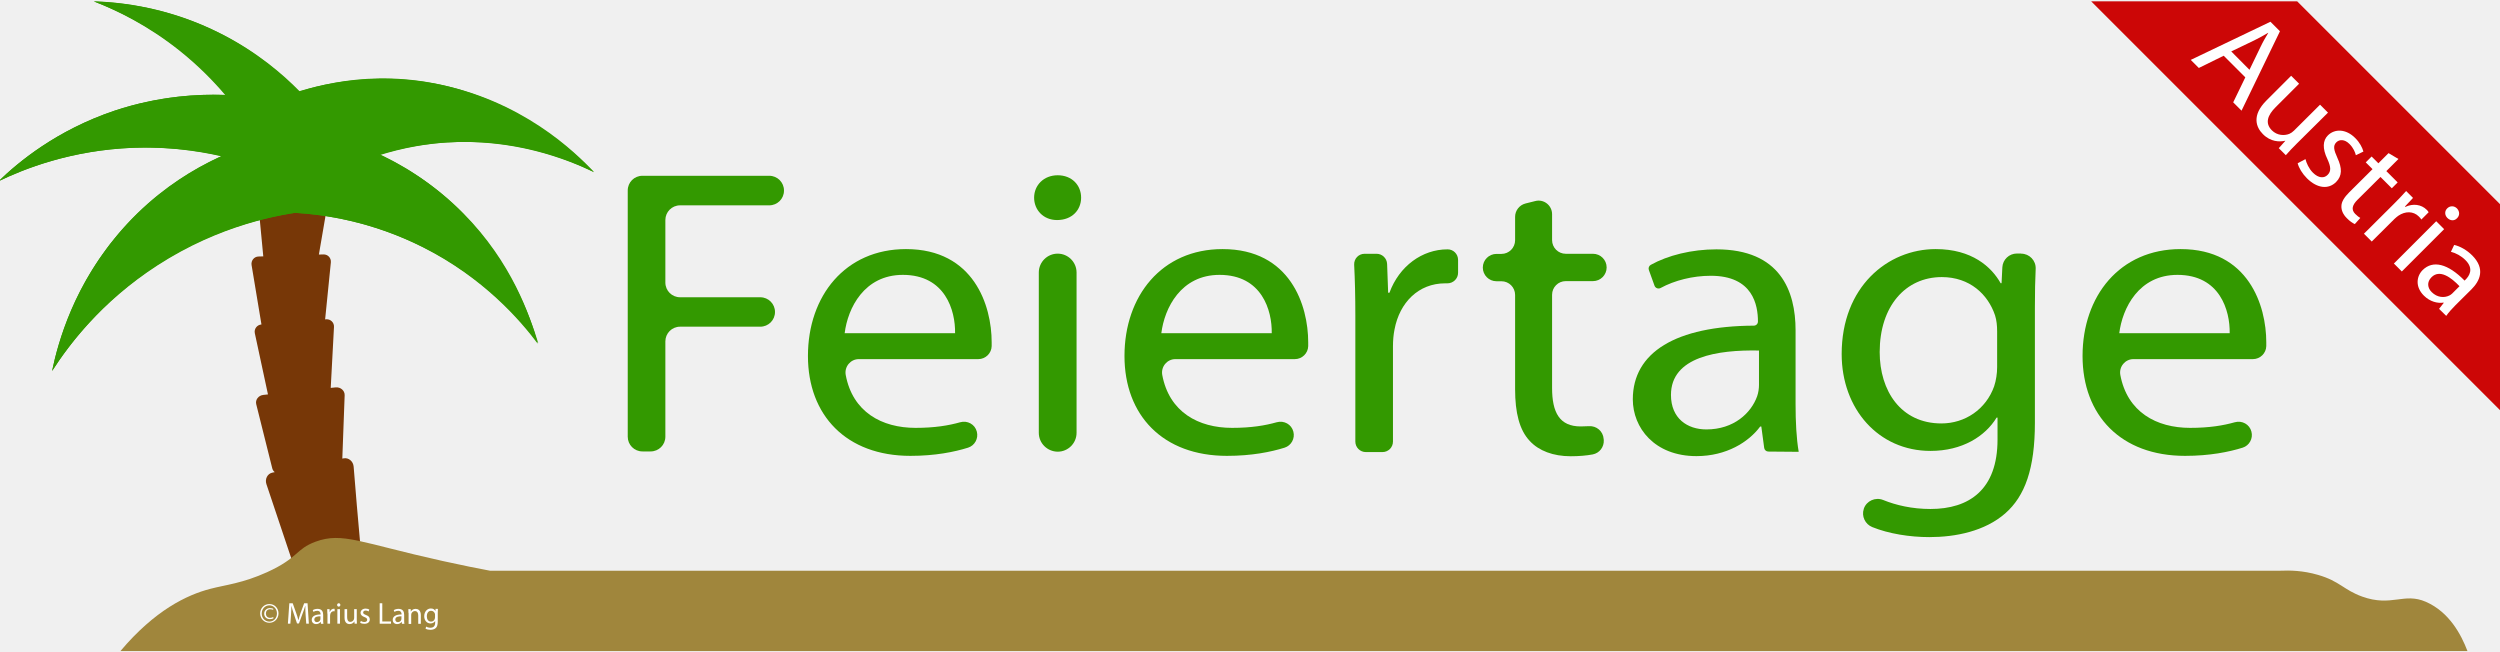
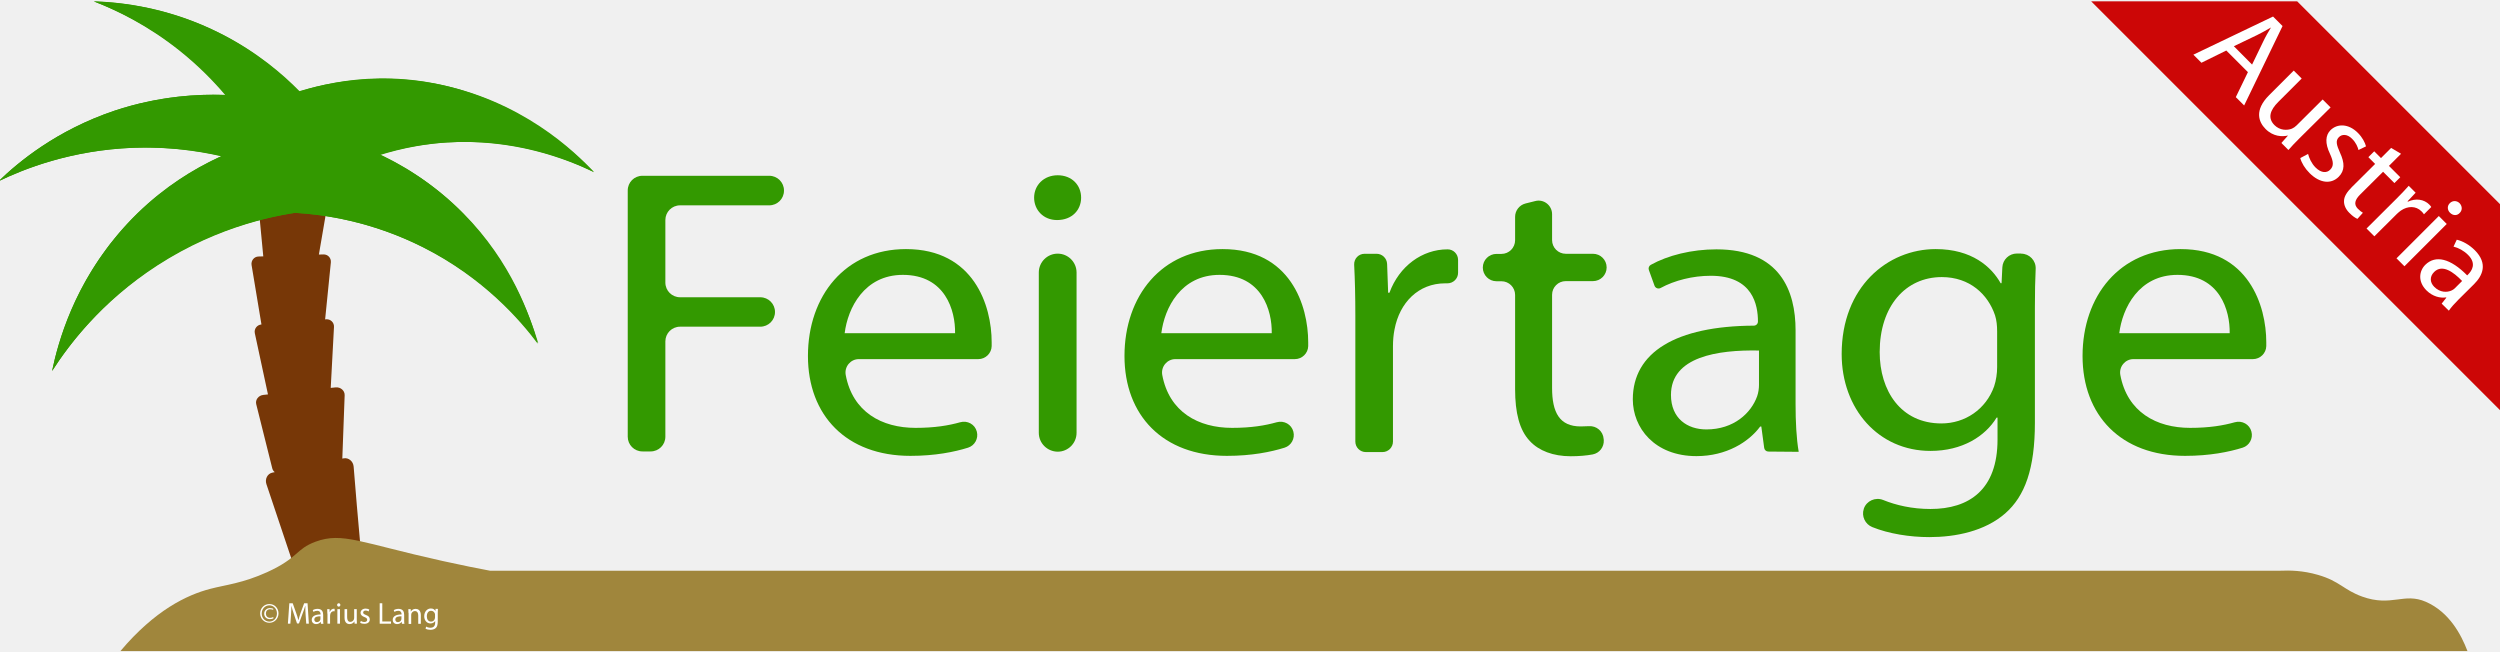
<svg xmlns="http://www.w3.org/2000/svg" version="1.1" id="Ebene_1" x="0px" y="0px" viewBox="0 0 1920 500" style="enable-background:new 0 0 1920 500;" xml:space="preserve">
  <style type="text/css">
	.st0{fill:#CC0606;}
	.st1{fill:#773707;}
	.st2{fill:#339900;}
	.st3{fill:#A0863C;}
	.st4{fill:#FFFFFF;}
</style>
  <polygon class="st0" points="1606,1 1920,315 1920,156.8 1764.2,1 " />
  <g>
    <path class="st1" d="M271.6,358.4c-0.3-4.1-3.9-7.1-7.6-6.4l-1.1,0.2c0.6-16.2,1.2-32.4,1.8-48.7c0.1-3.5-3.1-6.3-6.8-6l-3.9,0.4   c0.8-15.6,1.7-31.2,2.5-46.8c0.2-3.4-2.6-6.1-6-5.9l-0.8,0.1c1.5-14.6,2.9-29.2,4.4-43.8c0.3-3.4-2.3-6.2-5.7-6.1l-3.5,0.1   c2-11.5,3.9-23,5.9-34.4c0.5-2.8-1.6-5.5-4.5-5.6l-42.8-1.6c-2.9-0.1-5.2,2.3-4.9,5.2c1.2,12.6,2.4,25.2,3.6,37.8l-3.7,0.1   c-3.4,0.1-5.8,3.2-5.3,6.5c2.5,15.2,5.1,30.4,7.6,45.7l-0.1,0c-3.3,0.3-5.7,3.4-5,6.7c3.4,15.7,6.7,31.3,10.1,47l-3.6,0.4   c-3.7,0.4-6.3,3.8-5.4,7.2c4.1,16.4,8.2,32.8,12.3,49.2c0.3,1.2,1,2.2,1.9,2.9l-1.9,0.4c-3.7,0.8-5.8,4.9-4.5,8.8   c6.3,18.7,12.5,37.4,18.8,56.1c1.1,3.2,4.2,5.2,7.3,4.6l41-8.4c3.1-0.6,5.1-3.6,4.9-7.1C274.8,397.7,273.2,378,271.6,358.4z" />
  </g>
  <path class="st2" d="M413.4,263.6c-13.7-18.2-41.9-50.6-88.6-73.9c-39.8-19.9-76.2-24.9-98-26.2c2.7-20.9,5.4-41.9,8.2-62.8  c22.6,3.9,73.7,16.3,118.9,61.6C390.5,199.1,406.5,240.7,413.4,263.6z" />
  <path class="st2" d="M456.3,132.3c-21.6-10.4-62.1-26-113.3-22.9c-55.3,3.3-95.7,26.8-115.8,40.6c-2-25.6-4-51.1-5.9-76.7  c21.6-8,72-22.7,133.5-4C404.7,84.5,439.1,114.8,456.3,132.3z" />
  <path class="st2" d="M40,284.8c12.3-19.1,37.4-52.8,80.8-80.9c47.9-31,93.6-39.3,116.6-41.9c-11.9-17.9-23.9-35.7-35.8-53.6  c-21.9,6.2-71,23.5-111.6,72.2C57.1,220,44.9,262,40,284.8z" />
  <path class="st2" d="M72.1,1.1c20.2,7.7,56.1,24.2,89.6,58.7c36.2,37.3,51.7,76.9,58.3,97.9c14.7-13.9,29.3-27.7,44-41.6  c-10.6-18.5-37.5-59.3-89.5-87.5C132.4,5.8,93.1,1.8,72.1,1.1z" />
  <path class="st2" d="M-1,139.2c19.2-9.3,55.6-23.9,103.6-25.7c51.9-1.9,91.7,12,111.7,20.5c-0.5-18.9-0.9-37.7-1.4-56.6  c-20.8-4.1-69.2-10.9-124.9,7.6C42.8,100.2,13.5,125-1,139.2z" />
  <g>
    <path class="st2" d="M493.4,135h97.4c6.3,0,11.3,5.1,11.3,11.3v0.1c0,6.3-5.1,11.3-11.3,11.3h-68.5c-6.3,0-11.3,5.1-11.3,11.3V217   c0,6.3,5.1,11.3,11.3,11.3h61.6c6.3,0,11.3,5.1,11.3,11.3v0c0,6.3-5.1,11.3-11.3,11.3h-61.6c-6.3,0-11.3,5.1-11.3,11.3v73.2   c0,6.3-5.1,11.3-11.3,11.3h-6.3c-6.3,0-11.3-5.1-11.3-11.3V146.3C482.1,140,487.1,135,493.4,135z" />
    <path class="st2" d="M659.6,275.8c-6.4,0-11.2,5.8-10.1,12.1c5.3,28.6,27.8,40.7,53.6,40.7c14.8,0,25.4-1.8,34.3-4.3   c5.6-1.6,11.4,1.6,12.8,7.2v0c1.4,5.2-1.6,10.7-6.7,12.3c-10.5,3.3-25.3,6.3-44.3,6.3c-49.2,0-78.7-31.1-78.7-76.7   c0-46.1,28.6-82.1,75.3-82.1c52.2,0,65.8,43.5,65.8,71.5c0,1.1,0,2.1,0,3c-0.1,5.5-4.7,10-10.2,10H659.6z M733.5,255.9   c0.3-17.4-7.5-44.8-40.1-44.8c-29.7,0-42.3,25.5-44.7,44.8H733.5z" />
    <path class="st2" d="M830.3,151.8c0,9.4-6.9,17.2-18.5,17.2c-10.5,0-17.6-7.8-17.6-17.2c0-9.5,7.4-17.2,18.1-17.2   C823.2,134.6,830.3,142.2,830.3,151.8z M797.8,332.4V209.3c0-8,6.5-14.5,14.5-14.5l0,0c8,0,14.5,6.5,14.5,14.5v123.1   c0,8-6.5,14.5-14.5,14.5l0,0C804.3,346.8,797.8,340.4,797.8,332.4z" />
    <path class="st2" d="M902.7,275.8c-6.4,0-11.2,5.8-10.1,12.1c5.3,28.6,27.8,40.7,53.6,40.7c14.8,0,25.4-1.8,34.3-4.3   c5.6-1.6,11.4,1.6,12.8,7.2l0,0c1.4,5.2-1.6,10.7-6.7,12.3c-10.5,3.3-25.3,6.3-44.3,6.3c-49.2,0-78.7-31.1-78.7-76.7   c0-46.1,28.6-82.1,75.3-82.1c52.2,0,65.8,43.5,65.8,71.5c0,1.1,0,2.1,0,3c-0.1,5.5-4.7,10-10.2,10H902.7z M976.7,255.9   c0.3-17.4-7.5-44.8-40.1-44.8c-29.7,0-42.3,25.5-44.7,44.8H976.7z" />
    <path class="st2" d="M1040.9,242.2c0-14.4-0.3-27.1-0.9-38.9c-0.2-4.6,3.4-8.4,8-8.4h9.2c4.3,0,7.9,3.4,8.1,7.8l0.8,22.1h1   c7.5-20.4,25.1-33.3,44.6-33.3c0,0,0.1,0,0.1,0c4.4,0,8,3.6,8,8.1v9.9c0,4.5-3.7,8.1-8.2,8.1c-0.5,0-1.1,0-1.7,0   c-20.5,0-35,14.7-38.9,35.4c-0.8,3.9-1.2,8.4-1.2,12.9v73.2c0,4.5-3.6,8.1-8.1,8.1H1049c-4.5,0-8.1-3.6-8.1-8.1V242.2z" />
    <path class="st2" d="M1192,164.5v19.9c0,5.8,4.7,10.5,10.5,10.5h20.9c5.8,0,10.5,4.7,10.5,10.5v0c0,5.8-4.7,10.5-10.5,10.5h-20.9   c-5.8,0-10.5,4.7-10.5,10.5v71.5c0,18.9,5.7,29.6,22,29.6c2.3,0,4.4-0.1,6.3-0.2c5.8-0.4,10.9,3.9,11.3,9.8l0.1,0.9   c0.3,5.3-3.3,10-8.5,11c-4.8,0.9-10.5,1.4-16.9,1.4c-13.4,0-24.5-4.2-31.4-11.7c-8-8.4-11.3-21.8-11.3-39.7v-72.5   c0-5.8-4.7-10.5-10.5-10.5h-3.8c-5.8,0-10.5-4.7-10.5-10.5v0c0-5.8,4.7-10.5,10.5-10.5h3.8c5.8,0,10.5-4.7,10.5-10.5v-18   c0-4.8,3.3-9,7.9-10.2l7.6-1.9C1185.6,152.7,1192,157.7,1192,164.5z" />
    <path class="st2" d="M1358.1,346.8c-1.6,0-3-1.2-3.2-2.8l-2.2-16.4h-0.9c-8.8,11.9-26,22.7-48.9,22.7c-32.3,0-48.9-21.8-48.9-43.6   c0-36.2,33.2-56.3,92.9-56.6c1.8,0,3.2-1.4,3.2-3.2l0,0c0-12.4-3.7-35.2-36.4-35.1c-13.5,0-27.6,3.5-38.4,9.4   c-1.7,0.9-3.9,0.1-4.6-1.7l-4.4-12.2c-0.5-1.5,0.1-3.1,1.5-3.9c13.1-7.3,31.4-11.9,50.4-11.9c48.9,0,60.8,31.8,60.8,62.2v56.9   c0,13,0.6,25.9,2.4,36.4c0,0,0,0,0,0L1358.1,346.8z M1350.8,269.2c-31.5-0.6-67.5,4.7-67.5,34.1c0,18.1,12.6,26.5,27.2,26.5   c21.1,0,34.4-12.6,39-25.5c1-2.9,1.4-6.1,1.4-8.7V269.2z" />
    <path class="st2" d="M1552.2,194.8c6.4,0,11.5,5.3,11.2,11.7c-0.4,8.2-0.6,17.7-0.6,29.9v88.3c0,35.2-7.6,56.3-22.8,69.6   c-15.7,13.7-38.1,18.2-58.3,18.2c-15.1,0-31.2-2.6-43.8-7.7c-5.5-2.2-8.4-8.4-6.5-14l0-0.1c2.1-6.1,8.9-9.1,14.9-6.7   c9.8,4,22.2,6.9,36.3,6.9c29.7,0,51.5-14.8,51.5-53.3v-16.9h-0.7c-8.7,14.3-26.2,25.6-50.8,25.6c-39.9,0-68.2-32.2-68.2-74.4   c0-51.6,35.3-80.6,72.2-80.6c27.8,0,42.8,13.6,49.9,26.2h0.7l0.6-12.2c0.3-5.9,5.2-10.6,11.2-10.6H1552.2z M1533.8,254.6   c0-4.5-0.4-8.6-1.6-12.4c-5.4-16.1-19.4-29.4-40.9-29.4c-27.8,0-47.7,22.3-47.7,57.6c0,29.7,16.2,54.8,47.4,54.8   c18.1,0,34.2-10.8,40.5-28.5c1.5-4.5,2.3-9.9,2.3-14.7V254.6z" />
    <path class="st2" d="M1638.5,275.8c-6.4,0-11.2,5.8-10.1,12.1c5.3,28.6,27.8,40.7,53.6,40.7c14.8,0,25.4-1.8,34.3-4.3   c5.6-1.6,11.4,1.6,12.8,7.2v0c1.4,5.2-1.6,10.7-6.7,12.3c-10.5,3.3-25.3,6.3-44.3,6.3c-49.2,0-78.7-31.1-78.7-76.7   c0-46.1,28.6-82.1,75.3-82.1c52.2,0,65.8,43.5,65.8,71.5c0,1.1,0,2.1,0,3c-0.1,5.5-4.7,10-10.2,10H1638.5z M1712.4,255.9   c0.3-17.4-7.5-44.8-40.1-44.8c-29.7,0-42.3,25.5-44.7,44.8H1712.4z" />
  </g>
  <path class="st3" d="M1863.1,462.2c-16.9-7.4-26.3,4.1-48.9-4c-14.4-5.2-17.1-11.8-34-16.7c-11.6-3.4-21.9-3.5-28.7-3.2H376.3  c-8.1-1.5-20.7-4-36.1-7.4c-63.2-14-77.1-22.5-97.8-14.9c-15.5,5.7-12.9,12.3-37.2,23.4c-19,8.6-31.7,9.7-43.6,12.8  c-18.1,4.7-42.6,16.4-69.1,47.8h258.2h34h1366.8h1H1895C1890.2,487.4,1881.1,470.1,1863.1,462.2z" />
  <path class="st2" d="M226.7,163.4c21.8,1.3,58.3,6.4,98.3,26.6c46.4,23.5,74.4,55.8,88,74c-5.7-21.2-20-62.6-57-100  c-23-23.3-47-37-64-45c15.5-4.8,35.9-9.4,60-10c47.1-1.2,83.9,13.2,104,23c-14.2-15.2-55.7-55.7-123-68c-45.5-8.3-82.9,0-103,6  c-12.8-13-32.5-30-60-44C130.2,5.7,93.4,1.7,72,1c18.1,7.1,41.8,18.7,66,38c14.5,11.6,26,23.4,35,34c-19.7-0.8-50.2,0.4-85,12  c-44,14.8-73.6,39.2-89,54c20-9.6,52.4-22,94-25c31.6-2.3,58.1,1.7,77,6c-18.7,8.6-48,25-75,55c-38.3,42.4-50.6,88.3-55,110  c13.6-21.3,42.4-60,93-89C169.7,174.9,204.1,166.8,226.7,163.4z" />
  <g>
    <path class="st4" d="M213.9,471.1c0,4-3.1,7.2-7,7.2c-4,0-7.1-3.2-7.1-7.2c0-4,3.1-7.2,7.1-7.2   C210.9,463.9,213.9,467.1,213.9,471.1z M201,471.2c0,3.5,2.6,6.2,5.9,6.2c3.3,0,5.8-2.7,5.8-6.3c0-3.5-2.6-6.2-5.8-6.2   C203.6,464.9,201,467.6,201,471.2z M209.8,468.4c-0.3-0.2-1.2-0.5-2.3-0.5c-2.2,0-3.3,1.4-3.3,3.3c0,1.8,1.1,3.3,3.3,3.3   c0.9,0,1.8-0.3,2.3-0.6l0.3,0.9c-0.8,0.5-1.9,0.7-2.9,0.7c-2.7,0-4.3-1.9-4.3-4.2c0-2.6,2.1-4.3,4.4-4.3c1.2,0,2.3,0.3,2.6,0.6   L209.8,468.4z" />
    <path class="st4" d="M234.7,472.1c-0.1-2.2-0.3-4.8-0.2-6.8h-0.1c-0.5,1.8-1.2,3.8-2,5.9l-2.8,7.6h-1.5l-2.5-7.5   c-0.7-2.2-1.4-4.2-1.8-6.1h0c0,2-0.2,4.6-0.3,6.9L223,479h-1.9l1.1-15.7h2.6l2.7,7.6c0.7,1.9,1.2,3.6,1.6,5.3h0.1   c0.4-1.6,1-3.3,1.6-5.3l2.8-7.6h2.6l1,15.7h-2L234.7,472.1z" />
    <path class="st4" d="M246.5,479l-0.2-1.4h-0.1c-0.6,0.9-1.8,1.7-3.4,1.7c-2.3,0-3.4-1.6-3.4-3.2c0-2.7,2.4-4.2,6.8-4.2v-0.2   c0-0.9-0.3-2.6-2.6-2.6c-1,0-2.1,0.3-2.9,0.8l-0.5-1.3c0.9-0.6,2.3-1,3.7-1c3.4,0,4.3,2.3,4.3,4.6v4.2c0,1,0,1.9,0.2,2.7H246.5z    M246.2,473.3c-2.2,0-4.8,0.3-4.8,2.5c0,1.3,0.9,2,1.9,2c1.5,0,2.4-0.9,2.7-1.9c0.1-0.2,0.1-0.4,0.1-0.7V473.3z" />
    <path class="st4" d="M251.4,471.3c0-1.3,0-2.5-0.1-3.5h1.8l0.1,2.2h0.1c0.5-1.5,1.7-2.5,3.1-2.5c0.2,0,0.4,0,0.6,0.1v1.9   c-0.2,0-0.4-0.1-0.7-0.1c-1.4,0-2.5,1.1-2.7,2.6c0,0.3-0.1,0.6-0.1,1v6h-2V471.3z" />
    <path class="st4" d="M261.4,464.6c0,0.7-0.5,1.3-1.3,1.3c-0.7,0-1.2-0.6-1.2-1.3c0-0.7,0.5-1.3,1.3-1.3   C260.9,463.3,261.4,463.9,261.4,464.6z M259.1,479v-11.2h2V479H259.1z" />
    <path class="st4" d="M274,475.9c0,1.2,0,2.2,0.1,3.1h-1.8l-0.1-1.8h0c-0.5,0.9-1.7,2.1-3.7,2.1c-1.8,0-3.9-1-3.9-4.9v-6.6h2v6.2   c0,2.1,0.7,3.6,2.5,3.6c1.4,0,2.3-1,2.7-1.9c0.1-0.3,0.2-0.7,0.2-1v-6.9h2V475.9z" />
    <path class="st4" d="M277.1,476.9c0.6,0.4,1.7,0.8,2.7,0.8c1.5,0,2.2-0.7,2.2-1.7c0-1-0.6-1.5-2.1-2.1c-2-0.7-3-1.8-3-3.2   c0-1.8,1.5-3.3,3.9-3.3c1.1,0,2.1,0.3,2.8,0.7l-0.5,1.5c-0.4-0.3-1.3-0.7-2.3-0.7c-1.2,0-1.9,0.7-1.9,1.5c0,0.9,0.7,1.3,2.1,1.9   c2,0.7,3,1.7,3,3.4c0,2-1.5,3.4-4.2,3.4c-1.2,0-2.4-0.3-3.2-0.8L277.1,476.9z" />
    <path class="st4" d="M291.6,463.3h2v14h6.7v1.7h-8.7V463.3z" />
    <path class="st4" d="M308.7,479l-0.2-1.4h-0.1c-0.6,0.9-1.8,1.7-3.4,1.7c-2.3,0-3.4-1.6-3.4-3.2c0-2.7,2.4-4.2,6.8-4.2v-0.2   c0-0.9-0.3-2.6-2.6-2.6c-1,0-2.1,0.3-2.9,0.8l-0.5-1.3c0.9-0.6,2.3-1,3.7-1c3.4,0,4.3,2.3,4.3,4.6v4.2c0,1,0,1.9,0.2,2.7H308.7z    M308.4,473.3c-2.2,0-4.8,0.3-4.8,2.5c0,1.3,0.9,2,1.9,2c1.5,0,2.4-0.9,2.7-1.9c0.1-0.2,0.1-0.4,0.1-0.7V473.3z" />
    <path class="st4" d="M313.7,470.8c0-1.2,0-2.1-0.1-3h1.8l0.1,1.9h0c0.6-1.1,1.9-2.1,3.7-2.1c1.6,0,4,0.9,4,4.8v6.7h-2v-6.5   c0-1.8-0.7-3.3-2.6-3.3c-1.3,0-2.4,1-2.7,2.1c-0.1,0.3-0.1,0.6-0.1,1v6.8h-2V470.8z" />
    <path class="st4" d="M336.3,467.7c0,0.8-0.1,1.7-0.1,3.1v6.5c0,2.6-0.5,4.2-1.6,5.1c-1.1,1-2.7,1.3-4.1,1.3c-1.3,0-2.8-0.3-3.7-0.9   l0.5-1.6c0.7,0.5,1.9,0.9,3.3,0.9c2.1,0,3.6-1.1,3.6-3.9v-1.3h0c-0.6,1-1.8,1.9-3.6,1.9c-2.8,0-4.8-2.4-4.8-5.5c0-3.8,2.5-6,5.1-6   c2,0,3,1,3.5,2h0l0.1-1.7H336.3z M334.1,472.2c0-0.3,0-0.7-0.1-0.9c-0.4-1.2-1.4-2.2-2.9-2.2c-2,0-3.3,1.6-3.3,4.3   c0,2.2,1.1,4,3.3,4c1.3,0,2.4-0.8,2.8-2.1c0.1-0.3,0.2-0.7,0.2-1.1V472.2z" />
  </g>
  <g>
-     <path class="st4" d="M1707.8,42.8l-19.1,9.4l-6.2-6.2l61.2-29.3l7.3,7.3L1721.5,85l-6.4-6.4l9.3-19.2L1707.8,42.8z M1727.6,53.6   l8.5-17.6c1.9-4,3.9-7.4,5.9-10.7l-0.1-0.1c-3.4,2-6.9,4-10.6,5.8l-17.7,8.5L1727.6,53.6z" />
-     <path class="st4" d="M1764.1,110.1c-3.4,3.4-6.3,6.4-8.6,9.1l-5.4-5.4l5-5.6l-0.1-0.1c-4.2,1-11.2,0.9-17.1-5.1   c-5.3-5.3-8.7-14.4,2.7-25.8l19-19l6.1,6.1l-18,18c-6.2,6.2-8.4,12.3-2.9,17.8c4.1,4.1,9.7,4.2,13.4,2.7c1.2-0.5,2.5-1.4,3.6-2.5   l20-19.9l6.1,6.1L1764.1,110.1z" />
-     <path class="st4" d="M1770.6,122.2c0.7,2.9,2.6,7.3,5.7,10.4c4.4,4.4,8.7,4.4,11.3,1.7c2.8-2.8,2.6-6.1-0.2-12.2   c-3.9-8.1-3.5-14.2,0.4-18.1c5.2-5.2,13.9-5.2,21.1,2.1c3.4,3.4,5.4,7.3,6.2,10.3l-5.8,2.8c-0.5-2.1-1.8-5.6-5-8.7   c-3.6-3.6-7.6-3.6-10-1.2c-2.7,2.7-1.9,5.9,0.8,11.9c3.7,8,3.8,13.8-1,18.6c-5.7,5.7-14.3,5.1-22.3-2.8c-3.7-3.7-6.2-7.9-7.2-11.6   L1770.6,122.2z" />
-     <path class="st4" d="M1842,122.1l-9.3,9.3l8.7,8.7l-4.5,4.5l-8.7-8.7l-17.6,17.5c-4,4-5.1,7.5-1.8,10.9c1.6,1.6,3,2.6,3.9,3.1   l-4.2,4.7c-1.6-0.7-3.9-2.2-6.2-4.6c-2.8-2.8-4.2-6-4.1-9.1c0-3.5,2.3-7,6.1-10.8l17.8-17.7l-5.2-5.2l4.5-4.5l5.2,5.2l7.8-7.8   L1842,122.1z" />
-     <path class="st4" d="M1838,157.1c3.8-3.8,7.1-7.2,9.9-10.4l5.3,5.3l-6.2,6.6l0.3,0.3c5.9-2.8,12.3-1.9,16.4,2.2   c0.7,0.7,1.1,1.2,1.5,1.9l-5.6,5.6c-0.5-0.8-1-1.4-1.9-2.3c-4.3-4.3-10.5-4.2-15.8-0.6c-0.9,0.7-2,1.5-3,2.5l-17.4,17.3l-6-6   L1838,157.1z" />
-     <path class="st4" d="M1838.5,202.4l32.5-32.5l6.1,6.1l-32.5,32.5L1838.5,202.4z M1887,167.6c-1.9,2.1-5.1,2.2-7.5-0.3   c-2.1-2.2-2.1-5.3,0-7.3c2.1-2.1,5.3-2.1,7.5,0.1C1889.2,162.5,1889.1,165.6,1887,167.6z" />
-     <path class="st4" d="M1873.2,237.2l3.6-4.6l-0.2-0.2c-4.4,0.7-10.3-0.6-15.1-5.4c-6.8-6.8-5.6-14.9-0.9-19.6   c7.9-7.8,19.4-4.9,32.2,8.1l0.7-0.7c2.7-2.7,6.8-8.3-0.1-15.1c-3.1-3.1-7.3-5.4-11.1-6.3l2.5-5.3c4.5,1,9.7,3.9,13.9,8.1   c10.2,10.3,5.9,19.5-0.6,26l-12.2,12.1c-2.8,2.8-5.4,5.7-7.2,8.3L1873.2,237.2z M1888.9,219.8c-6.5-6.8-15.2-13.2-21.5-6.9   c-3.8,3.8-3,8.3,0.1,11.4c4.4,4.4,9.8,4.5,13.5,2.7c0.8-0.4,1.6-0.9,2.2-1.5L1888.9,219.8z" />
+     <path class="st4" d="M1709.8,38.8l-19.1,9.4l-6.2-6.2l61.2-29.3l7.3,7.3L1723.5,81l-6.4-6.4l9.3-19.2L1709.8,38.8z M1729.6,49.6   l8.5-17.6c1.9-4,3.9-7.4,5.9-10.7l-0.1-0.1c-3.4,2-6.9,4-10.6,5.8l-17.7,8.5L1729.6,49.6z" />
+     <path class="st4" d="M1766.1,106.1c-3.4,3.4-6.3,6.4-8.6,9.1l-5.4-5.4l5-5.6l-0.1-0.1c-4.2,1-11.2,0.9-17.1-5.1   c-5.3-5.3-8.7-14.4,2.7-25.8l19-19l6.1,6.1l-18,18c-6.2,6.2-8.4,12.3-2.9,17.8c4.1,4.1,9.7,4.2,13.4,2.7c1.2-0.5,2.5-1.4,3.6-2.5   l20-19.9l6.1,6.1L1766.1,106.1z" />
+     <path class="st4" d="M1772.6,118.2c0.7,2.9,2.6,7.3,5.7,10.4c4.4,4.4,8.7,4.4,11.3,1.7c2.8-2.8,2.6-6.1-0.2-12.2   c-3.9-8.1-3.5-14.2,0.4-18.1c5.2-5.2,13.9-5.2,21.1,2.1c3.4,3.4,5.4,7.3,6.2,10.3l-5.8,2.8c-0.5-2.1-1.8-5.6-5-8.7   c-3.6-3.6-7.6-3.6-10-1.2c-2.7,2.7-1.9,5.9,0.8,11.9c3.7,8,3.8,13.8-1,18.6c-5.7,5.7-14.3,5.1-22.3-2.8c-3.7-3.7-6.2-7.9-7.2-11.6   L1772.6,118.2z" />
+     <path class="st4" d="M1844,118.1l-9.3,9.3l8.7,8.7l-4.5,4.5l-8.7-8.7l-17.6,17.5c-4,4-5.1,7.5-1.8,10.9c1.6,1.6,3,2.6,3.9,3.1   l-4.2,4.7c-1.6-0.7-3.9-2.2-6.2-4.6c-2.8-2.8-4.2-6-4.1-9.1c0-3.5,2.3-7,6.1-10.8l17.8-17.7l-5.2-5.2l4.5-4.5l5.2,5.2l7.8-7.8   L1844,118.1z" />
+     <path class="st4" d="M1840,153.1c3.8-3.8,7.1-7.2,9.9-10.4l5.3,5.3l-6.2,6.6l0.3,0.3c5.9-2.8,12.3-1.9,16.4,2.2   c0.7,0.7,1.1,1.2,1.5,1.9l-5.6,5.6c-0.5-0.8-1-1.4-1.9-2.3c-4.3-4.3-10.5-4.2-15.8-0.6c-0.9,0.7-2,1.5-3,2.5l-17.4,17.3l-6-6   L1840,153.1z" />
+     <path class="st4" d="M1840.5,198.4l32.5-32.5l6.1,6.1l-32.5,32.5L1840.5,198.4z M1889,163.6c-1.9,2.1-5.1,2.2-7.5-0.3   c-2.1-2.2-2.1-5.3,0-7.3c2.1-2.1,5.3-2.1,7.5,0.1C1891.2,158.5,1891.1,161.6,1889,163.6z" />
+     <path class="st4" d="M1875.2,233.2l3.6-4.6l-0.2-0.2c-4.4,0.7-10.3-0.6-15.1-5.4c-6.8-6.8-5.6-14.9-0.9-19.6   c7.9-7.8,19.4-4.9,32.2,8.1l0.7-0.7c2.7-2.7,6.8-8.3-0.1-15.1c-3.1-3.1-7.3-5.4-11.1-6.3l2.5-5.3c4.5,1,9.7,3.9,13.9,8.1   c10.2,10.3,5.9,19.5-0.6,26l-12.2,12.1c-2.8,2.8-5.4,5.7-7.2,8.3L1875.2,233.2z M1890.9,215.8c-6.5-6.8-15.2-13.2-21.5-6.9   c-3.8,3.8-3,8.3,0.1,11.4c4.4,4.4,9.8,4.5,13.5,2.7c0.8-0.4,1.6-0.9,2.2-1.5L1890.9,215.8z" />
  </g>
</svg>
